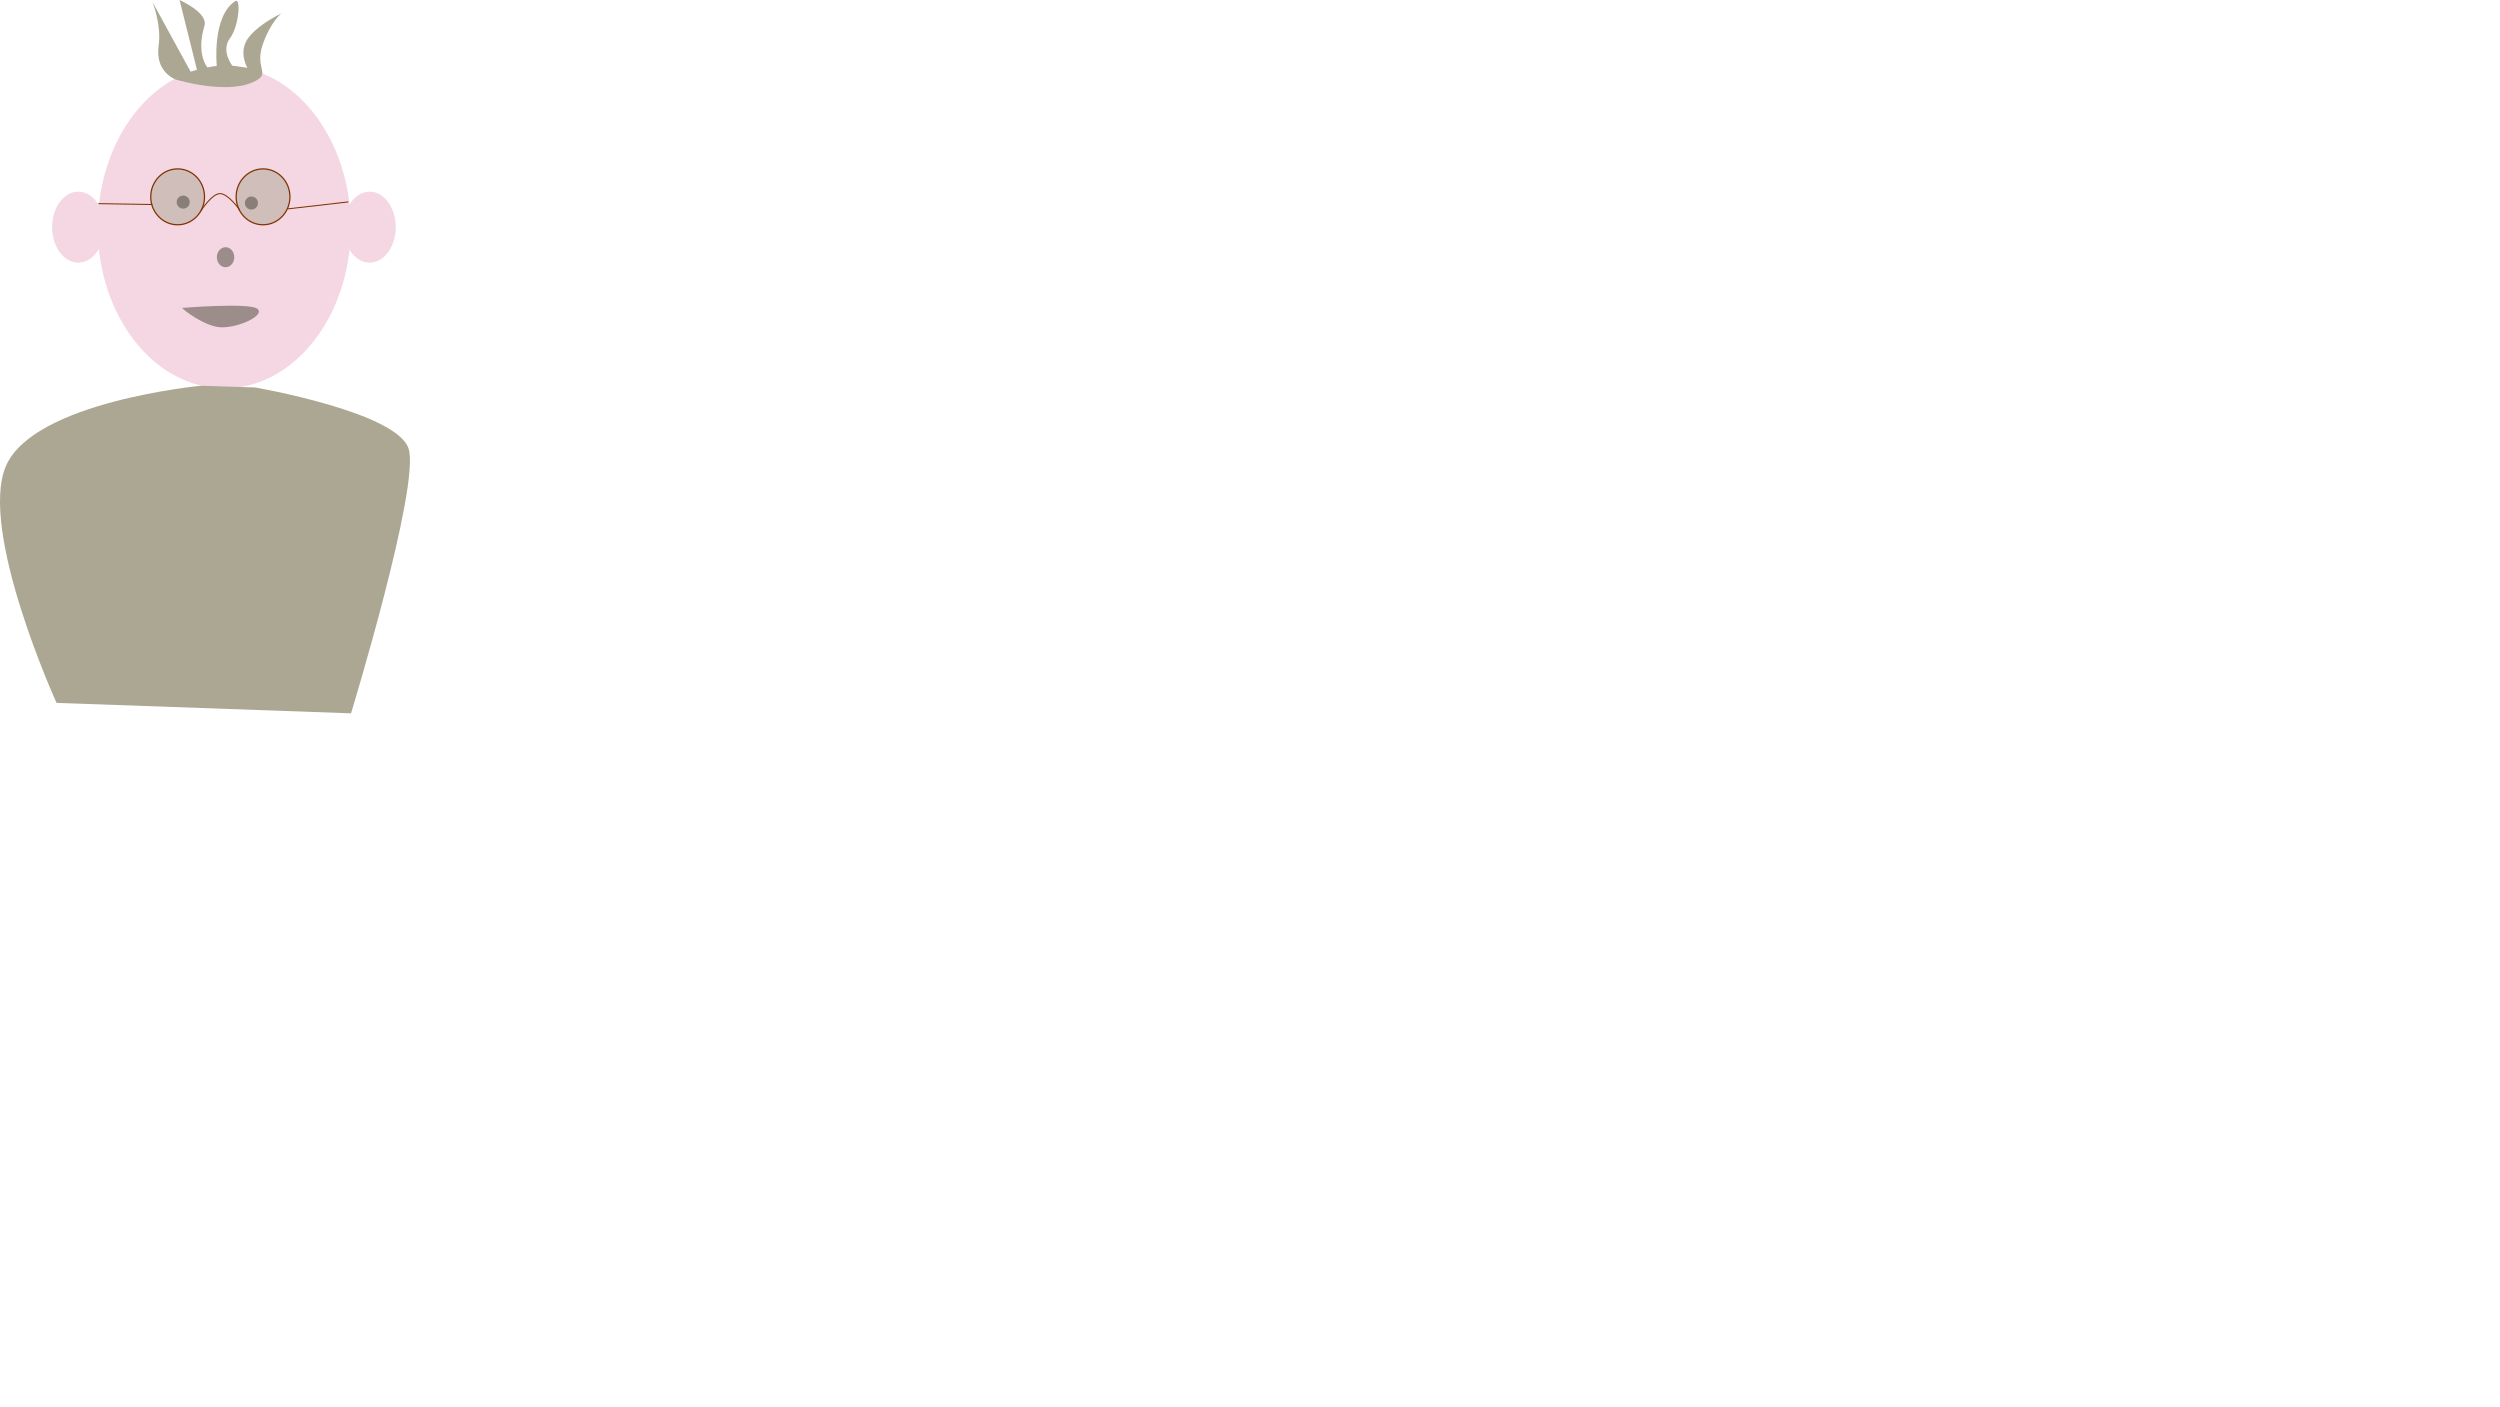
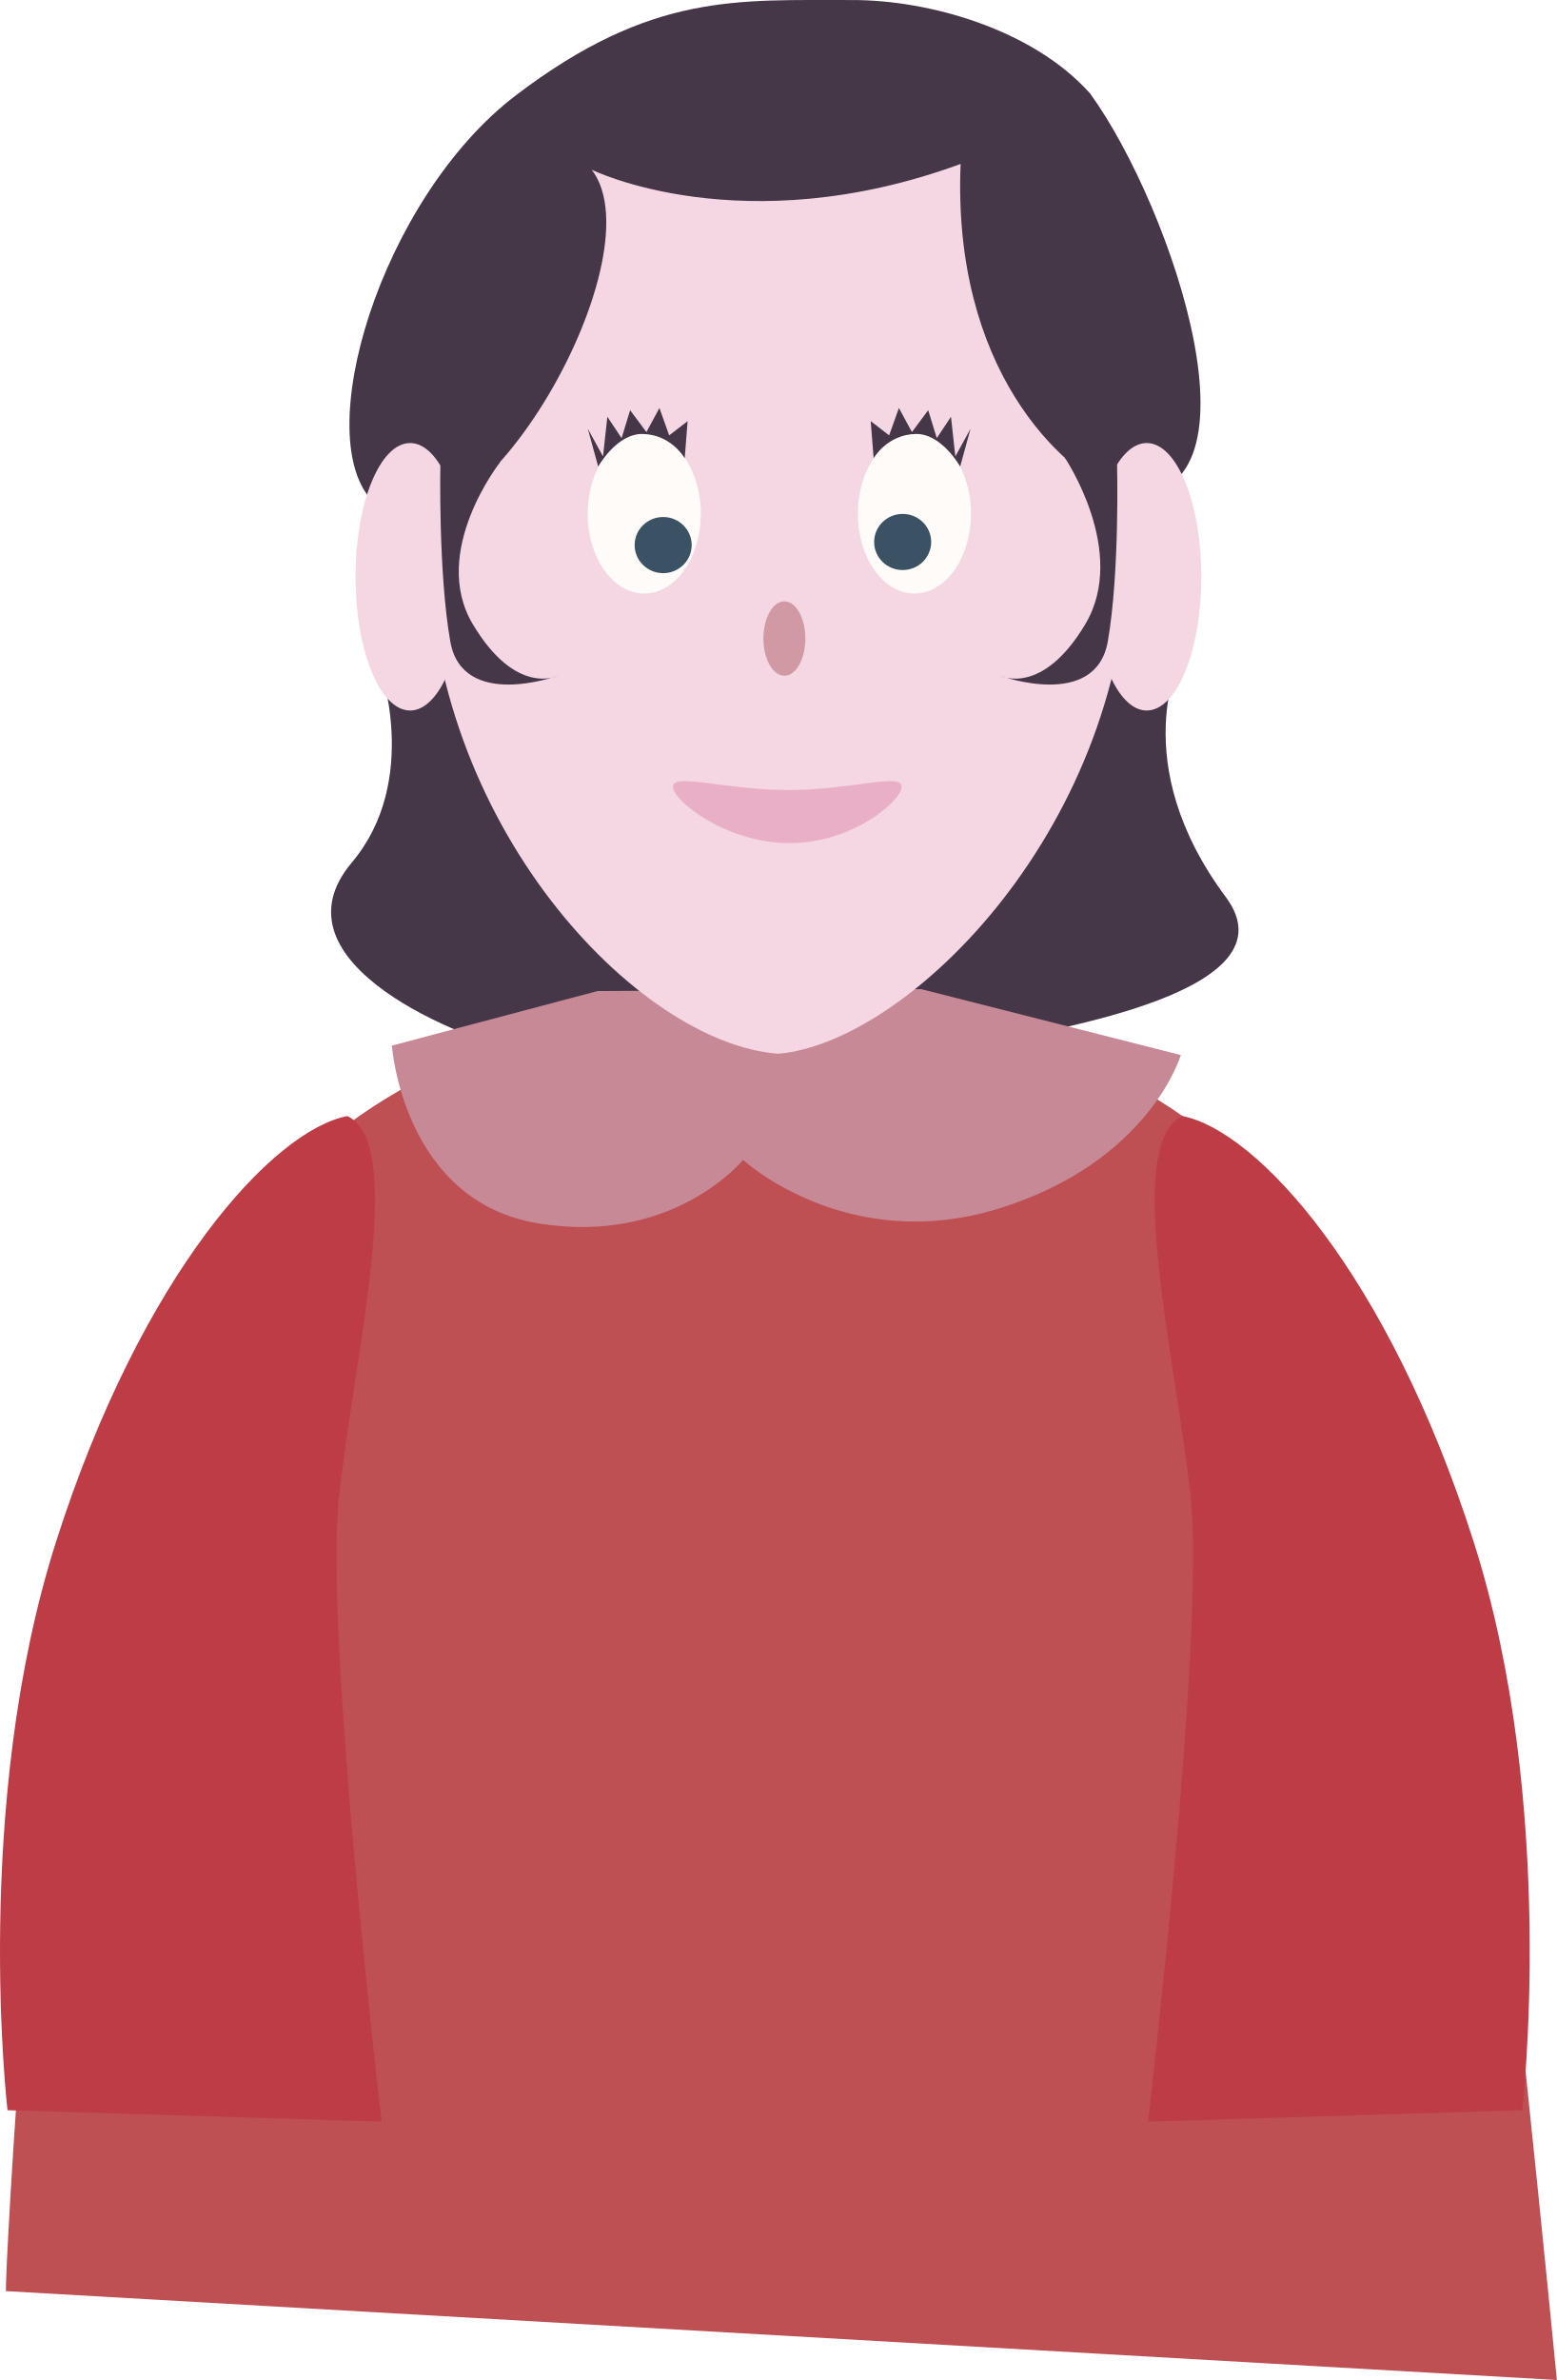
- <svg xmlns="http://www.w3.org/2000/svg" xmlns:xlink="http://www.w3.org/1999/xlink" width="1920" height="1080" viewBox="0 0 1920 1080" version="1.1" id="svg1">
-   <defs id="defs1">
-     <linearGradient id="linearGradient143">
-       <stop style="stop-color:#f4d7e3;stop-opacity:1;" offset="0" id="stop143" />
-       <stop style="stop-color:#f4d7e3;stop-opacity:0;" offset="1" id="stop144" />
-     </linearGradient>
-     <linearGradient id="linearGradient140">
-       <stop style="stop-color:#f4d7e3;stop-opacity:1;" offset="0" id="stop140" />
-       <stop style="stop-color:#f4d7e3;stop-opacity:0;" offset="1" id="stop141" />
-     </linearGradient>
-     <linearGradient xlink:href="#linearGradient140" id="linearGradient141" x1="297.102" y1="373.598" x2="358.045" y2="379.848" gradientUnits="userSpaceOnUse" />
-     <linearGradient xlink:href="#linearGradient143" id="linearGradient144" x1="599.471" y1="375.161" x2="472.898" y2="380.63" gradientUnits="userSpaceOnUse" />
-   </defs>
-   <g id="layer2" style="display:none" transform="translate(-732.0327,-252.7659)">
-     <rect style="display:inline;fill:#222b00;fill-opacity:1;stroke-width:0.703" id="rect132" width="1923.148" height="234.12" x="-77.069" y="566.405" />
+ <svg xmlns="http://www.w3.org/2000/svg" width="364.782" height="557.473" viewBox="0 0 364.782 557.473" version="1.1" id="svg1" xml:space="preserve">
+   <defs id="defs1" />
+   <g id="layer2" style="display:none" transform="translate(-927.591,-315.0282)">
    <g id="layer4" transform="translate(-88.95351,-537.5063)" style="display:inline">
-       <rect style="display:inline;fill:#241c22;fill-opacity:1;stroke-width:0.688" id="rect8" width="250.391" height="629.812" x="723.272" y="488.736" />
-       <rect style="display:inline;fill:#241c22;stroke-width:0.67" id="rect40" width="237.723" height="629.812" x="1217.836" y="488.736" />
-       <rect style="display:inline;fill:#333333;stroke-width:0.673" id="rect41" width="239.813" height="629.649" x="975.94" y="488.329" />
-       <rect style="display:inline;fill:#333333;fill-opacity:1;stroke-width:0.66" id="rect42" width="230.325" height="629.812" x="1457.445" y="488.736" />
-       <rect style="display:inline;fill:#241c22;fill-opacity:1;stroke-width:0.682" id="rect43" width="246.234" height="629.812" x="1689.027" y="488.736" />
+       <rect style="display:inline;fill:#687a87;stroke-width:0.67" id="rect40" width="237.723" height="629.812" x="1217.836" y="488.736" />
+       <rect style="display:inline;fill:#8a888b;stroke-width:0.673" id="rect41" width="239.813" height="629.649" x="975.94" y="488.329" />
    </g>
-     <g id="g123" transform="matrix(1,0,0,0.7518559,-100.3093,162.9172)">
-       <rect style="display:inline;fill:#008080;stroke-width:0.793" id="rect104" width="56.656" height="114.407" x="787.005" y="107.389" />
-       <rect style="display:inline;fill:#008080;stroke-width:0.793" id="rect105" width="56.656" height="114.407" x="888.515" y="107.389" />
-       <rect style="display:inline;fill:#008080;stroke-width:0.793" id="rect106" width="56.656" height="114.407" x="888.515" y="252.305" />
-       <rect style="display:inline;fill:#008080;stroke-width:0.793" id="rect107" width="56.656" height="114.407" x="787.005" y="252.305" />
-       <rect style="display:inline;fill:#008080;stroke-width:0.793" id="rect108" width="56.656" height="114.407" x="1266.224" y="107.389" />
-       <rect style="display:inline;fill:#008080;stroke-width:0.793" id="rect109" width="56.656" height="114.407" x="1367.734" y="107.389" />
-       <rect style="display:inline;fill:#008080;stroke-width:0.793" id="rect110" width="56.656" height="114.407" x="1367.734" y="252.305" />
-       <rect style="display:inline;fill:#008080;stroke-width:0.793" id="rect111" width="56.656" height="114.407" x="1266.224" y="252.305" />
-       <rect style="display:inline;fill:#008080;stroke-width:0.793" id="rect112" width="56.656" height="114.407" x="1503.473" y="107.389" />
-       <rect style="display:inline;fill:#008080;stroke-width:0.793" id="rect113" width="56.656" height="114.407" x="1604.983" y="107.389" />
-       <rect style="display:inline;fill:#008080;stroke-width:0.793" id="rect114" width="56.656" height="114.407" x="1604.983" y="252.305" />
-       <rect style="display:inline;fill:#008080;stroke-width:0.793" id="rect115" width="56.656" height="114.407" x="1503.473" y="252.305" />
-       <rect style="display:inline;fill:#008080;stroke-width:0.793" id="rect116" width="56.656" height="114.407" x="1747.804" y="107.389" />
-       <rect style="display:inline;fill:#008080;stroke-width:0.793" id="rect117" width="56.656" height="114.407" x="1849.314" y="107.389" />
-       <rect style="display:inline;fill:#008080;stroke-width:0.793" id="rect118" width="56.656" height="114.407" x="1849.314" y="252.305" />
-       <rect style="display:inline;fill:#008080;stroke-width:0.793" id="rect119" width="56.656" height="114.407" x="1747.804" y="252.305" />
-       <rect style="display:inline;fill:#008080;stroke-width:0.793" id="rect120" width="56.656" height="114.407" x="1036.057" y="107.389" />
-       <rect style="display:inline;fill:#008080;stroke-width:0.793" id="rect121" width="56.656" height="114.407" x="1137.567" y="107.389" />
-       <rect style="display:inline;fill:#008080;stroke-width:0.793" id="rect122" width="56.656" height="114.407" x="1137.567" y="252.305" />
-       <rect style="display:inline;fill:#008080;stroke-width:0.793" id="rect123" width="56.656" height="114.407" x="1036.057" y="252.305" />
-       <rect style="fill:#4d4d4d;stroke-width:1.199" id="rect127" width="159.22" height="158.296" x="783.308" y="397.671" />
-       <rect style="fill:#4d4d4d;stroke-width:1.196" id="rect128" width="159.22" height="157.585" x="1033.135" y="397.268" />
-       <rect style="fill:#4d4d4d;stroke-width:1.189" id="rect129" width="159.22" height="155.849" x="1265.929" y="400.331" />
-       <rect style="fill:#4d4d4d;stroke-width:1.19" id="rect130" width="159.22" height="156.071" x="1502.507" y="400.331" />
-       <rect style="fill:#4d4d4d;stroke-width:1.189" id="rect131" width="159.22" height="155.849" x="1748.549" y="400.331" />
+     <g id="layer5" transform="matrix(1,0,0,0.7518559,-100.3093,-49.05707)" style="display:inline">
+       <rect style="display:inline;fill:#fff5e1;stroke-width:0.793" id="rect108" width="56.656" height="114.407" x="1266.224" y="107.389" transform="translate(0,281.9348)" />
+       <rect style="display:inline;fill:#fff5e1;stroke-width:0.793" id="rect109" width="56.656" height="114.407" x="1367.734" y="107.389" transform="translate(0,281.9348)" />
+       <rect style="display:inline;fill:#fff5e1;stroke-width:0.793" id="rect110" width="56.656" height="114.407" x="1367.734" y="252.305" transform="translate(0,281.9348)" />
+       <rect style="display:inline;fill:#fff5e1;stroke-width:0.793" id="rect111" width="56.656" height="114.407" x="1266.224" y="252.305" transform="translate(0,281.9348)" />
+       <rect style="display:inline;fill:#fff5e1;stroke-width:0.793" id="rect120" width="56.656" height="114.407" x="1036.057" y="107.389" transform="translate(0,281.9348)" />
+       <rect style="display:inline;fill:#fff5e1;stroke-width:0.793" id="rect121" width="56.656" height="114.407" x="1137.567" y="107.389" transform="translate(0,281.9348)" />
+       <rect style="display:inline;fill:#fff5e1;stroke-width:0.793" id="rect122" width="56.656" height="114.407" x="1137.567" y="252.305" transform="translate(0,281.9348)" />
+     </g>
+     <g id="g123" transform="matrix(1,0,0,0.7518559,-100.3093,162.9172)" style="display:inline">
+       <rect style="display:inline;fill:#fff5e1;fill-opacity:1;stroke-width:0.793" id="rect123" width="56.656" height="114.407" x="1036.057" y="252.305" />
+       <rect style="fill:#4e8b86;stroke-width:1.196" id="rect128" width="159.22" height="157.585" x="1033.135" y="397.268" />
+       <rect style="fill:#4e8b86;stroke-width:1.189" id="rect129" width="159.22" height="155.849" x="1265.929" y="400.331" />
+     </g>
+     <rect style="display:inline;fill:#226600;fill-opacity:1;stroke-width:0.703" id="rect132" width="1923.148" height="234.12" x="-77.069" y="566.405" />
+   </g>
+   <g id="layer22" transform="matrix(0.5560614,0,0,0.5560614,-1776.89,260.7083)" style="display:none">
+     <g id="layer21">
+       <path style="display:inline;fill:#b97b5d;fill-opacity:1;fill-rule:evenodd;stroke-linecap:round;stroke-linejoin:round" d="m 4009.532,33.121 c -32.648,0.71 -50.628,47.789 -53.703,64.113 -3.602,19.115 -18.177,31.506 -44.24,30.282 -41.566,-1.952 -29.572,-36.433 -63.166,-37.853 -6.892,-0.291 -16.975,-3.394 -7.819,23.339 3.62,10.571 -19.692,-3.651 -3.3,30.365 6.041,12.536 3.075,37.143 9.7,48.262 5.897,9.899 13.485,-2.366 13.485,-2.366 l -5.205,19.873 c 0,0 -9.594,2.253 -10.409,23.185 -1.419,36.433 58.672,62.93 58.672,62.93 h 10.883 c 0,0 3.68,-7.845 13.867,-9.85 9.848,-1.938 11.927,-3.761 15.858,-11.196 4.182,4.778 10.02,7.325 10.02,7.325 l 9.936,-0.946 c 0,0 26.128,-13.127 23.658,-20.346 -2.734,-7.989 45.461,-37.441 46.369,-71.447 0.886,-33.194 -11.712,-91.8 -14.195,-97.943 -1.106,-2.737 9.768,-8.589 12.775,-25.077 l 14.195,-4.732 -12.775,-12.775 c 0,0 -3.312,-14.668 -24.604,-15.141 z" id="path249" />
    </g>
  </g>
-   <g id="layer3" style="display:inline;fill:#c8b7be" transform="matrix(0.8564344,0,0,0.8564344,98.78,-163.5719)">
-     <g id="layer7" transform="matrix(1.167632,0,0,1.167632,-1058.479,-161.6028)" style="display:none">
-       <path style="display:inline;fill:#786721;stroke-width:1.168" d="m 446.458,552.745 c 107.732,-37.016 181.218,78.498 189.498,137.566 10.22,72.907 24.861,224.304 24.861,224.304 L 236.518,890.306 c -0.399,-4.687 8.004,-152.53 19.889,-210.492 7.519,-36.671 73.479,-165.742 190.051,-127.069 z" id="path40" transform="matrix(0.8564344,0,0,0.8564344,906.5178,138.4022)" />
-       <ellipse style="display:inline;fill:#f4d7e3" id="path32" cx="446.66" cy="376.633" rx="123.021" ry="179.8" transform="matrix(0.8564344,0,0,0.8564344,906.5178,138.4022)" />
-       <ellipse style="display:inline;fill:url(#linearGradient144);fill-opacity:1" id="path33" cx="579.144" cy="370.009" rx="24.604" ry="52.047" transform="matrix(0.8564344,0,0,0.8564344,906.5178,138.4022)" />
-       <ellipse style="display:inline;fill:url(#linearGradient141);fill-opacity:1" id="ellipse33" cx="317.961" cy="370.009" rx="24.604" ry="52.047" transform="matrix(0.8564344,0,0,0.8564344,906.5178,138.4022)" />
-       <ellipse style="display:inline;fill:#1f1c24" id="path34" cx="418.216" cy="331.896" rx="12.045" ry="16.059" transform="matrix(0.8564344,0,0,0.8564344,906.5178,138.4022)" />
-       <ellipse style="display:inline;fill:#1f1c24" id="ellipse34" cx="475.762" cy="331.896" rx="12.045" ry="16.059" transform="matrix(0.8564344,0,0,0.8564344,906.5178,138.4022)" />
-       <ellipse style="display:inline;fill:#6c535d;stroke-width:0.754" id="path35" cx="448.327" cy="399.145" rx="7.361" ry="13.048" transform="matrix(0.8564344,0,0,0.8564344,906.5178,138.4022)" />
-       <ellipse style="display:inline;fill:#e9afc6" id="path37" cx="446.989" cy="462.714" rx="28.773" ry="9.033" transform="matrix(0.8564344,0,0,0.8564344,906.5178,138.4022)" />
-       <path style="display:inline;fill:#453748" d="m 401.015,250.655 c -34.532,50.58 -63.659,143.238 -96.152,112.54 -23.352,-22.062 2.185,-106.974 49.695,-143.108 47.509,-36.134 77.7,-33.276 117.858,-33.395 26.944,-0.08 63.485,10.194 83.643,32.788 29.226,32.757 34.126,57.546 46.84,110.409 6.978,29.015 -70.251,62.505 -45.471,31.705 14.791,-18.384 -32.069,-106.537 -50.136,-108.545 -18.067,-2.007 -106.278,-2.394 -106.278,-2.394 z" id="path38" transform="matrix(0.8564344,0,0,0.8564344,906.5178,138.4022)" />
+   <g id="layer3" style="display:inline;fill:#c8b7be" transform="matrix(0.8564344,0,0,0.8564344,778.4633,-225.8343)">
+     <g id="layer7" transform="matrix(1.167632,0,0,1.167632,-2202.324,-161.6028)" style="display:inline">
+       <path style="display:inline;fill:#453748;fill-opacity:1;fill-rule:evenodd;stroke-width:0.855;stroke-linecap:round;stroke-linejoin:round" d="m 1196.59,520.13 c 0,0 9.738,26.896 -6.475,46.137 -19.867,23.576 26.711,41.773 40.471,44.518 44.719,8.921 70.799,5.652 107.653,-2.024 16.843,-3.508 73.093,-12.326 56.659,-34.4 -23.526,-31.601 -10.523,-56.254 -10.523,-56.254 z" id="path66" />
+       <path style="display:inline;fill:#be4f53;fill-opacity:1;stroke-width:1.168" d="m 446.458,552.745 c 107.732,-37.016 181.218,78.498 189.498,137.566 10.22,72.907 24.861,224.304 24.861,224.304 L 236.518,890.306 c -0.399,-4.687 8.004,-152.53 19.889,-210.492 7.519,-36.671 73.479,-165.742 190.051,-127.069 z" id="path40" transform="matrix(0.8564344,0,0,0.8564344,906.5178,138.4022)" />
+       <path style="display:inline;fill:#c78995;fill-opacity:1;fill-rule:evenodd;stroke-linecap:round;stroke-linejoin:round" d="m 1247.681,596.37 -48.179,12.783 c 0,0 2.576,36.433 34.277,41.638 31.702,5.205 48.003,-14.868 48.003,-14.868 0,0 24.23,22.338 59.717,11.455 35.487,-10.883 42.861,-36.012 42.861,-36.012 l -60.859,-15.446 z" id="path71" />
+       <path id="path32" style="display:inline;fill:#f4d7e3;stroke-width:0.668" d="m 1372.188,491.037 c 0,66.286 -51.361,117.332 -82.12,120.021 -32.926,-2.383 -82.12,-53.735 -82.12,-120.021 0,-66.286 36.766,-120.021 82.12,-120.021 45.353,-3e-5 82.12,53.735 82.12,120.021 z" />
+       <ellipse style="display:inline;fill:#fefbf8;stroke-width:1.132" id="path34" cx="1258.634" cy="484.547" rx="13.25" ry="18.71" />
+       <ellipse style="display:inline;fill:#fefbf8;stroke-width:1.132" id="ellipse34" cx="1321.941" cy="484.547" rx="13.25" ry="18.71" />
+       <ellipse style="display:inline;fill:#d099a4;stroke-width:0.504" id="path35" cx="1291.467" cy="513.802" rx="4.913" ry="8.71" />
+       <path style="display:inline;fill:#453748;stroke-width:0.668" d="m 1246.322,403.992 c 16.182,21.023 -29.218,98.566 -50.907,78.074 -15.588,-14.727 1.459,-71.408 33.173,-95.529 31.714,-24.12 51.867,-22.213 78.674,-22.292 17.986,-0.053 42.378,6.805 55.834,21.887 19.327,26.648 43.067,96.993 7.552,94.127 -14.672,-5.729 -39.846,-29.812 -37.892,-77.62 -51.176,18.74 -86.433,1.352 -86.433,1.352 z" id="path38" />
+       <ellipse style="display:inline;fill:#f4d7e3;stroke-width:0.135" id="ellipse63" cx="1203.771" cy="499.336" rx="12.787" ry="31.326" />
+       <path id="path37" style="display:inline;fill:#e9afc6;stroke-width:0.788" d="m 1318.938,548.498 c 0,3.33 -11.48,13.222 -26.276,13.222 -14.796,0 -27.305,-9.891 -27.305,-13.222 0,-3.33 12.252,0.793 27.048,0.793 14.796,0 26.533,-4.123 26.533,-0.793 z" />
+       <ellipse style="display:inline;fill:#f4d7e3;stroke-width:0.135" id="ellipse64" cx="1376.365" cy="499.336" rx="12.787" ry="31.326" />
+       <ellipse style="display:inline;fill:#3a5263;stroke-width:0.477" id="ellipse65" cx="1263.063" cy="491.913" rx="6.682" ry="6.574" />
+       <ellipse style="display:inline;fill:#3a5263;stroke-width:0.477" id="ellipse66" cx="1319.178" cy="491.187" rx="6.682" ry="6.574" />
+       <path style="fill:#be3c46;fill-opacity:1;fill-rule:evenodd;stroke-linecap:round;stroke-linejoin:round" d="m 1189.071,625.651 c -17.398,3.346 -48.178,36.803 -68.253,99.703 -19.738,61.847 -11.375,133.16 -11.375,133.16 l 87.658,2.677 c 0,0 -13.383,-113.755 -10.037,-145.874 3.346,-32.119 16.059,-82.974 2.007,-89.665 z" id="path72" />
+       <path style="fill:#be3c46;fill-opacity:1;fill-rule:evenodd;stroke-linecap:round;stroke-linejoin:round" d="m 1384.709,625.651 c 17.398,3.346 48.178,36.803 68.253,99.703 19.738,61.847 11.375,133.16 11.375,133.16 l -87.658,2.677 c 0,0 13.383,-113.755 10.037,-145.874 -3.346,-32.119 -16.059,-82.974 -2.007,-89.665 z" id="path73" />
+       <path style="fill:#453748;fill-opacity:1;fill-rule:evenodd;stroke-width:0.855;stroke-linecap:round;stroke-linejoin:round" d="m 1224.897,472.446 c 0,0 -16.571,20.973 -6.453,37.971 10.118,16.998 19.831,12.141 19.831,12.141 0,0 -22.259,8.094 -25.092,-8.094 -2.833,-16.188 -2.321,-41.316 -2.321,-41.316 z" id="path67" />
+       <path style="fill:#453748;fill-opacity:1;fill-rule:evenodd;stroke-width:0.855;stroke-linecap:round;stroke-linejoin:round" d="m 1357.1,471.333 c 0,0 15.002,22.086 4.885,39.084 -10.118,16.998 -19.831,12.141 -19.831,12.141 0,0 22.259,8.094 25.092,-8.094 2.833,-16.188 2.169,-41.569 2.169,-41.569 z" id="path68" />
+       <path style="fill:#453748;fill-opacity:1;fill-rule:evenodd;stroke-width:1.079;stroke-linecap:round;stroke-linejoin:round" d="m 1247.837,473.511 -2.425,-8.837 3.559,6.469 1.017,-9.289 3.334,5.006 2.004,-6.544 3.813,5.128 3.05,-5.64 2.288,6.41 4.321,-3.333 -0.688,8.691 c 0,0 -3.099,-5.546 -9.866,-5.692 -6.048,-0.131 -10.407,7.633 -10.407,7.633 z" id="path69" />
+       <path style="fill:#453748;fill-opacity:1;fill-rule:evenodd;stroke-width:1.079;stroke-linecap:round;stroke-linejoin:round" d="m 1332.654,473.511 2.425,-8.837 -3.559,6.469 -1.017,-9.289 -3.334,5.006 -2.004,-6.544 -3.813,5.128 -3.05,-5.64 -2.288,6.41 -4.321,-3.333 0.688,8.691 c 0,0 3.099,-5.546 9.866,-5.692 6.048,-0.131 10.406,7.633 10.406,7.633 z" id="path70" />
    </g>
-     <ellipse style="fill:#f4d7e3;fill-opacity:1;stroke:none;stroke-width:13.987;stroke-dasharray:none;stroke-opacity:1" id="path144" cx="85.757" cy="394.693" rx="113.475" ry="144.543" />
-     <ellipse style="fill:#aca793;fill-opacity:0.512;stroke:#803300;stroke-width:1.13;stroke-dasharray:none;stroke-opacity:1" id="path145" cx="43.946" cy="367.501" rx="24.112" ry="25.057" />
-     <ellipse style="fill:#aca793;fill-opacity:0.512;stroke:#803300;stroke-width:1.13;stroke-dasharray:none;stroke-opacity:1" id="ellipse145" cx="120.536" cy="367.501" rx="24.112" ry="25.057" />
-     <circle style="fill:#484537;fill-opacity:0.512;stroke:none;stroke-width:0.934;stroke-dasharray:none;stroke-opacity:1" id="path146" cx="48.94" cy="372.234" r="5.86" />
-     <circle style="fill:#484537;fill-opacity:0.512;stroke:none;stroke-width:0.934;stroke-dasharray:none;stroke-opacity:1" id="circle146" cx="110.127" cy="373.062" r="5.86" />
-     <ellipse style="fill:#484537;fill-opacity:0.512;stroke:none;stroke-width:0.934;stroke-dasharray:none;stroke-opacity:1" id="path147" cx="86.929" cy="421.649" rx="7.813" ry="8.985" />
-     <path style="fill:#484537;fill-opacity:0.512;stroke:none;stroke-width:0.934;stroke-dasharray:none;stroke-opacity:1" d="m 48.125,467.112 c 0.276,1.381 20.696,17.155 35.082,17.403 16.022,0.276 39.313,-10.794 32.32,-16.574 -6.993,-5.78 -67.402,-0.829 -67.402,-0.829 z" id="path148" />
-     <ellipse style="fill:#f4d7e3;fill-opacity:1;stroke:none;stroke-width:2.982;stroke-dasharray:none;stroke-opacity:1" id="ellipse148" cx="216.14" cy="394.693" rx="23.422" ry="31.839" />
-     <ellipse style="fill:#f4d7e3;fill-opacity:1;stroke:none;stroke-width:2.982;stroke-dasharray:none;stroke-opacity:1" id="ellipse149" cx="-45.179" cy="394.693" rx="23.422" ry="31.839" />
-     <path style="fill:#aca793;fill-opacity:1;stroke:none;stroke-width:0.934;stroke-dasharray:none;stroke-opacity:1" d="m 42.699,262.428 c 0,0 -19.366,-6.098 -15.741,-30.832 2.631,-17.953 -5.542,-38.813 -5.542,-38.813 l 34.181,62.496 5.72,-1.624 -15.643,-62.664 c 0,0 25.834,11.362 22.322,23.115 -7.718,25.827 2.718,37.373 2.718,37.373 l 8.348,-1.429 c 0,0 -4.653,-44.121 16.574,-58.071 5.168,-3.397 3.499,22.322 -4.788,33.371 -8.287,11.049 2.093,24.504 2.093,24.504 l 13.549,1.948 c 0,0 -8.762,-14.571 1.182,-27.278 9.945,-12.707 29.399,-21.496 29.399,-21.496 0,0 -9.494,7.054 -16.676,27.495 -7.182,20.442 5.347,25.336 -4.346,31.692 -23.553,15.444 -73.352,0.212 -73.352,0.212 z" id="path149" />
-     <path style="fill:none;fill-opacity:1;stroke:#803300;stroke-width:0.934;stroke-dasharray:none;stroke-opacity:1" d="m 142.793,378.286 54.301,-6.251" id="path150" />
-     <path style="fill:none;fill-opacity:1;stroke:#803300;stroke-width:0.934;stroke-dasharray:none;stroke-opacity:1" d="m 21.298,374.379 -48.442,-0.781" id="path151" />
-     <path style="fill:none;fill-opacity:1;stroke:#803300;stroke-width:0.934;stroke-dasharray:none;stroke-opacity:1" d="m 64.728,380.215 c 0,0 10.09,-15.993 17.513,-15.603 7.422,0.391 17.189,14.454 17.189,14.454" id="path152" />
-     <path style="fill:#aca793;fill-opacity:1;stroke:none;stroke-width:0.934;stroke-dasharray:none;stroke-opacity:1" d="m -64.646,821.291 c 0,0 -70.318,-154.7 -45.316,-212.518 25.002,-57.817 175.015,-71.881 175.015,-71.881 l 48.442,1.563 c 0,0 126.573,21.877 137.511,54.692 10.938,32.815 -51.567,237.52 -51.567,237.52 z" id="path153" />
+     <g id="layer8" style="display:none;fill:#f4d7e3;fill-opacity:1" transform="translate(-1001.646)">
+       <path style="display:inline;fill:#aca793;fill-opacity:1;stroke:none;stroke-width:0.934;stroke-dasharray:none;stroke-opacity:1" d="m -64.646,821.291 c 0,0 -70.318,-154.7 -45.316,-212.518 25.002,-57.817 166.175,-79.616 166.175,-79.616 l 61.701,-0.647 c 0,0 134.41,19.289 152.981,64.637 32.596,79.596 -40.517,229.785 -40.517,229.785 z" id="path153" />
+       <path style="display:inline;fill:#c3715d;fill-opacity:1;fill-rule:evenodd;stroke-width:1.168;stroke-linecap:round;stroke-linejoin:round" d="m 24.368,507.442 -36.033,39.043 c 0,0 15.938,9.034 43.562,21.188 36.999,-16.364 57.647,-24.159 57.647,-24.159 0,0 26.692,12.511 44.727,25.33 32.099,-14.917 49.115,-26.685 49.115,-26.685 L 145.912,505.232 Z" id="path61" />
+       <ellipse style="display:inline;fill:#f4d7e3;fill-opacity:1;stroke:none;stroke-width:12.763;stroke-dasharray:none;stroke-opacity:1" id="path144" cx="85.726" cy="406.899" rx="100.817" ry="135.463" />
+       <ellipse style="display:inline;fill:#aca793;fill-opacity:0.512;stroke:#803300;stroke-width:1.032;stroke-dasharray:none;stroke-opacity:1" id="ellipse145" cx="116.625" cy="381.415" rx="21.422" ry="23.483" />
+       <ellipse style="display:inline;fill:#484537;fill-opacity:0.512;stroke:none;stroke-width:0.852;stroke-dasharray:none;stroke-opacity:1" id="circle146" cx="107.377" cy="386.627" rx="5.206" ry="5.492" />
+       <path style="display:inline;fill:#f69b8e;fill-opacity:0.512;stroke:none;stroke-width:0.852;stroke-dasharray:none;stroke-opacity:1" d="m 54.501,468.813 c 0.736,10.485 16.178,22.032 28.96,22.264 14.234,0.259 23.883,-6.621 29.819,-18.381 -20.57,14.129 -58.778,-3.883 -58.778,-3.883 z" id="path148" />
+       <ellipse style="display:inline;fill:#f4d7e3;fill-opacity:1;stroke:none;stroke-width:2.721;stroke-dasharray:none;stroke-opacity:1" id="ellipse148" cx="201.564" cy="406.899" rx="20.809" ry="29.839" />
+       <path style="display:inline;fill:#aca793;fill-opacity:1;stroke:none;stroke-width:0.852;stroke-dasharray:none;stroke-opacity:1" d="m 47.472,282.943 c 0,0 -17.206,-5.715 -13.985,-28.895 2.338,-16.825 -4.924,-36.375 -4.924,-36.375 l 30.367,58.57 5.082,-1.522 -13.898,-58.727 c 0,0 22.952,10.648 19.832,21.663 -6.857,24.205 2.415,35.025 2.415,35.025 l 7.417,-1.339 c 0,0 -4.134,-41.349 14.725,-54.423 4.592,-3.183 3.108,20.92 -4.254,31.275 -7.363,10.355 1.86,22.965 1.86,22.965 l 12.038,1.825 c 0,0 -7.785,-13.656 1.051,-25.564 8.835,-11.909 26.119,-20.145 26.119,-20.145 0,0 -8.434,6.611 -14.815,25.768 -6.381,19.157 4.75,23.745 -3.861,29.701 -20.925,14.474 -65.169,0.198 -65.169,0.198 z" id="path149" />
+       <path style="display:inline;fill:none;fill-opacity:1;stroke:#803300;stroke-width:0.852;stroke-dasharray:none;stroke-opacity:1" d="m 136.399,391.522 48.244,-5.858" id="path150" />
+       <path style="display:inline;fill:none;fill-opacity:1;stroke:#803300;stroke-width:0.852;stroke-dasharray:none;stroke-opacity:1" d="m 67.043,393.33 c 0,0 8.964,-14.989 15.559,-14.622 6.594,0.366 15.271,13.546 15.271,13.546" id="path152" />
+       <path style="fill:#c3715d;fill-opacity:1;fill-rule:evenodd;stroke-width:1.177;stroke-linecap:round;stroke-linejoin:round" d="m 214.855,558.77 c 3.125,0 57.036,2.383 64.849,42.888 7.813,40.506 -28.909,239.063 -28.909,239.063 l -76.569,6.354 -9.376,-150.109 c 0,0 -4.688,-123.106 50.004,-138.196 z" id="path63" />
+     </g>
  </g>
-   <g id="layer1" style="display:none" transform="translate(-807.7378,-301.9742)">
-     <rect style="fill:#501616" id="rect2" width="51.101" height="1063.657" x="1724.184" y="17.034" />
+   <g id="layer1" style="display:none" transform="translate(-1003.296,-364.2365)">
    <rect style="fill:#241c1c;stroke-width:1.278" id="rect3" width="1924.803" height="253.612" x="0" y="828.971" />
    <rect style="fill:#552200;stroke-width:0.506" id="rect133" width="1924.803" height="39.745" x="0" y="915.086" />
-     <rect style="fill:#552200;stroke-width:0.494" id="rect134" width="1924.803" height="37.853" x="0" y="958.616" />
-     <rect style="fill:#552200;stroke-width:0.475" id="rect135" width="1924.803" height="35.014" x="0" y="1000.254" />
-     <rect style="fill:#552200;stroke-width:0.53" id="rect136" width="1924.803" height="43.53" x="0" y="1039.053" />
    <rect style="fill:#552200;stroke-width:0.506" id="rect137" width="1924.803" height="39.745" x="0" y="872.282" />
    <rect style="fill:#552200;stroke-width:0.506" id="rect138" width="1924.803" height="39.745" x="0" y="829.253" />
-     <g id="layer6" transform="translate(-366.6914)">
-       <ellipse style="display:inline;fill:#999999;stroke-width:1.092" id="path30" cx="1259.432" cy="926.122" rx="134.979" ry="58.739" />
-       <ellipse style="display:inline;fill:#999999;stroke-width:1.092" id="ellipse31" cx="1549.388" cy="926.122" rx="134.979" ry="58.739" />
-       <rect style="display:inline;fill:#5fd38d" id="rect32" width="342.566" height="227.115" x="1941.764" y="786" ry="87.061" />
-     </g>
  </g>
+   <g id="layer10" style="display:none" transform="translate(-1003.296,-364.2365)">
+     <ellipse style="display:inline;fill:#999999;stroke-width:0.951" id="ellipse32" cx="1414.245" cy="947.887" rx="134.979" ry="44.544" transform="translate(-366.6914)" />
+     <ellipse style="display:inline;fill:#fee0a3;stroke-width:0.726" id="ellipse36" cx="1414.245" cy="927.887" rx="104.224" ry="33.661" transform="translate(-366.6914)" />
+     <path id="ellipse39" style="display:inline;fill:#fdc959;stroke-width:0.726" d="m 1414.244,894.225 c -57.562,2.2e-4 -104.224,15.071 -104.223,33.662 0,18.591 46.661,33.662 104.223,33.662 57.562,1.2e-4 104.226,-15.071 104.225,-33.662 0,-18.591 -46.662,-33.662 -104.225,-33.662 z m 0,6.625 c 1.619,0 3.242,0.017 4.865,0.053 l 0.613,12.484 c -5.216,0.043 -10.454,0.086 -15.637,0.129 l -0.207,-12.426 c 3.449,-0.158 6.911,-0.24 10.365,-0.24 z m 11.926,0.316 c 6.559,0.343 13.076,0.955 19.396,1.789 l 0.268,10.213 c -5.83,0.048 -11.876,0.099 -18.012,0.15 z m -28.971,0.326 -0.305,12.084 c -5.419,0.045 -10.738,0.09 -15.859,0.133 l 0.475,-10.543 c 5.111,-0.713 10.367,-1.28 15.69,-1.674 z m 54.986,2.428 c 7.162,1.144 13.988,2.564 20.242,4.188 l -0.051,4.842 c -6.062,0.05 -12.828,0.106 -20.027,0.166 z m -77.785,0.346 -0.447,9.502 c -5.519,0.046 -10.738,0.091 -15.525,0.131 v -6.295 c 5.013,-1.259 10.376,-2.384 15.973,-3.338 z m 103.406,5.33 c 3.459,1.019 6.697,2.1 9.666,3.229 -2.829,0.023 -6.038,0.051 -9.56,0.08 z m -126.85,0.061 0.141,4.303 c -4.891,0.041 -9.13,0.077 -12.521,0.105 3.654,-1.557 7.817,-3.039 12.381,-4.408 z m 148.428,8.844 c 4.913,3.06 7.729,6.263 7.729,9.387 0,2.024 -1.194,4.046 -3.383,6.018 -1.919,-0.034 -4.253,-0.074 -6.943,-0.121 l -0.453,-15.219 c 1.129,-0.024 2.149,-0.045 3.051,-0.064 z m -8.996,0.191 0.857,14.994 c -3.785,-0.067 -8.042,-0.141 -12.678,-0.223 l -0.463,-14.51 c 4.596,-0.098 8.731,-0.186 12.283,-0.262 z m -18.074,0.387 -0.148,14.271 c -6.05,-0.106 -12.598,-0.22 -19.461,-0.34 L 1452.463,919.5 c 7.083,-0.151 13.777,-0.292 19.852,-0.422 z m -26.312,0.559 0.346,13.262 c -5.182,-0.091 -10.506,-0.185 -15.9,-0.279 l -1.717,-12.615 c 5.877,-0.125 11.67,-0.248 17.271,-0.367 z m -25.943,0.553 0.602,12.258 c -5.418,-0.095 -10.862,-0.189 -16.264,-0.283 l -0.195,-11.639 c 5.265,-0.111 10.575,-0.224 15.857,-0.336 z m -23.342,0.494 -0.287,11.342 c -5.511,-0.096 -10.938,-0.192 -16.205,-0.283 l 0.482,-10.723 c 5.193,-0.109 10.557,-0.221 16.01,-0.336 z m -23.113,0.486 -0.492,10.449 c -5.117,-0.089 -10.039,-0.175 -14.684,-0.256 v -9.875 c 4.754,-0.099 9.846,-0.206 15.176,-0.318 z m -22.254,0.465 0.312,9.611 c -5.331,-0.092 -10.189,-0.175 -14.432,-0.248 l 0.383,-9.08 c 3.922,-0.08 8.557,-0.176 13.736,-0.283 z m -21.035,0.432 0.326,8.82 c -3.101,-0.053 -5.655,-0.096 -7.562,-0.127 -0.496,-0.954 -0.754,-1.913 -0.754,-2.873 0,-1.895 1.015,-3.819 2.893,-5.723 1.097,-0.019 2.825,-0.053 5.098,-0.098 z m 0.297,15.457 0.275,0.004 0.01,0.158 c -0.095,-0.054 -0.188,-0.108 -0.281,-0.162 z m 6.34,0.096 14.926,0.23 0.26,7.955 c -5.786,-1.571 -10.962,-3.322 -15.312,-5.195 z m 21.477,0.33 14.375,0.221 -0.562,11.938 c -4.82,-0.794 -9.449,-1.707 -13.812,-2.721 z m 21.502,0.33 16.338,0.252 -0.361,14.334 c -5.635,-0.397 -11.185,-0.971 -16.557,-1.695 z m 24.574,0.379 16.475,0.254 0.713,14.465 c -2.643,0.084 -5.286,0.127 -7.92,0.127 -3.009,-2e-5 -6.021,-0.055 -9.023,-0.164 z m 26.82,0.412 15.191,0.234 0.314,12.082 c -4.465,0.563 -9.031,1.026 -13.645,1.373 z m 21.494,0.33 19.281,0.297 -0.074,7.188 c -5.902,1.407 -12.305,2.641 -19.008,3.648 z m 25.951,0.4 12.838,0.197 0.045,0.795 c -3.722,1.527 -8.001,2.97 -12.713,4.299 z" transform="translate(-366.6914)" />
+   </g>
+   <path id="rect139" style="display:none;fill:#803300;fill-opacity:1;stroke-width:0.778" d="m 290.503,502.572 c -3.971,0 -7.17,3.198 -7.17,7.17 v 8.93 c -6.227,-2.399 -13.734,-3.829 -21.406,-3.07 -6.131,0.606 -12.512,2.949 -17.193,8.117 -4.682,5.168 -7.26,12.736 -7.26,22.398 0,20.037 13.804,33.911 26.594,42.332 7.202,4.742 14.373,7.997 19.266,9.938 v 10.564 c 0,3.972 3.198,7.17 7.17,7.17 h 78.828 c 3.971,0 7.168,-3.198 7.168,-7.17 v -99.209 c 0,-3.972 -3.196,-7.17 -7.168,-7.17 z m -24.811,24.875 c 6.2,0.108 13.405,2.438 17.641,4.549 v 53.355 c -3.753,-1.699 -8.216,-3.994 -12.666,-6.924 -11.105,-7.312 -21.193,-17.807 -21.193,-32.311 0,-7.608 1.855,-11.806 4.152,-14.342 2.297,-2.536 5.441,-3.831 9.482,-4.23 0.833,-0.082 1.698,-0.113 2.584,-0.098 z" />
</svg>
